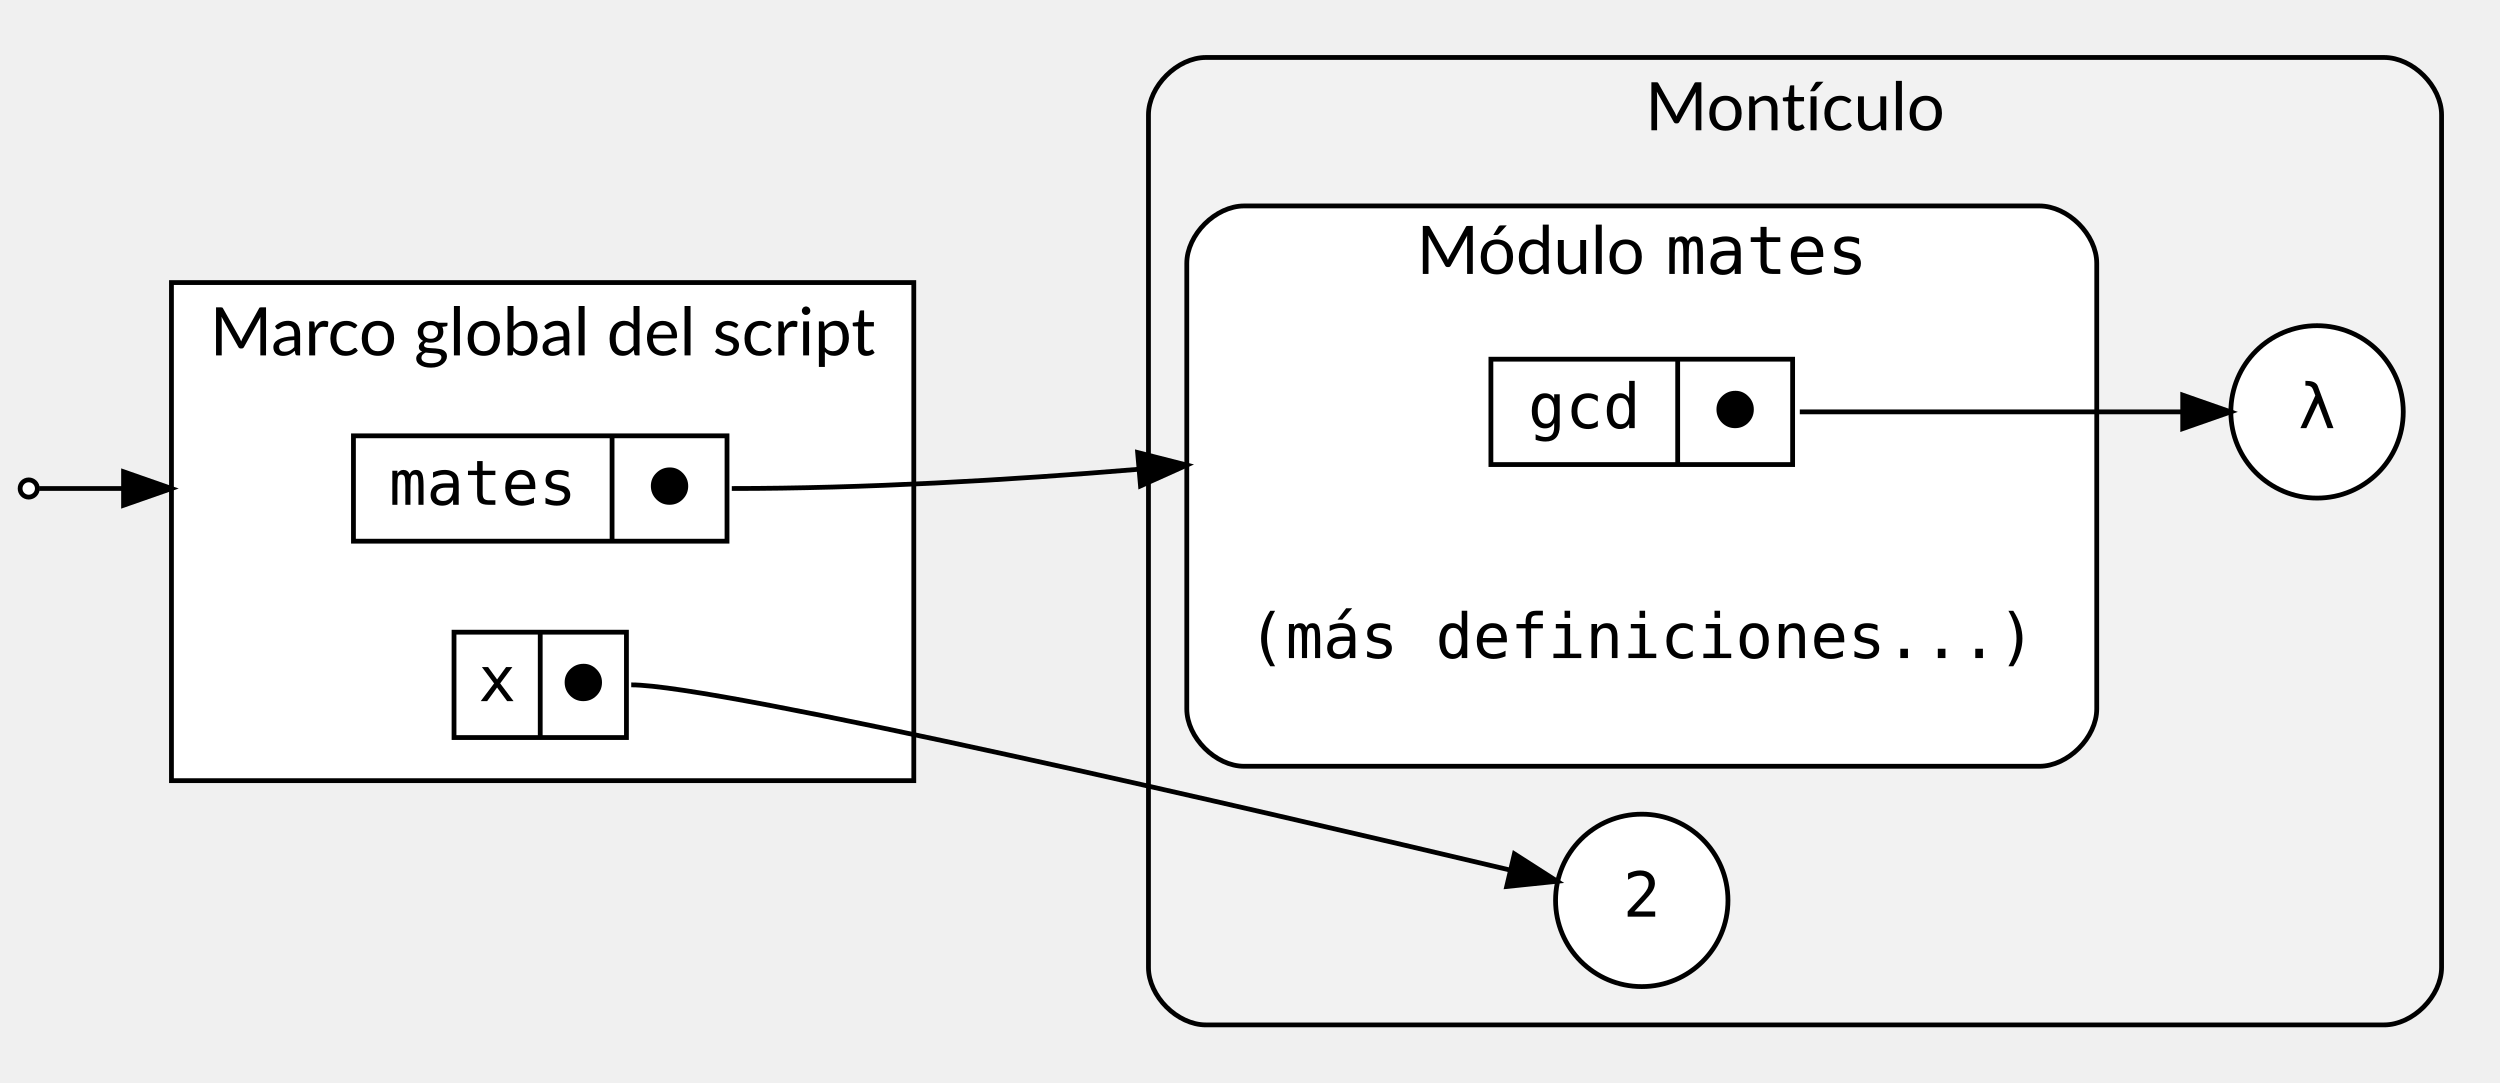
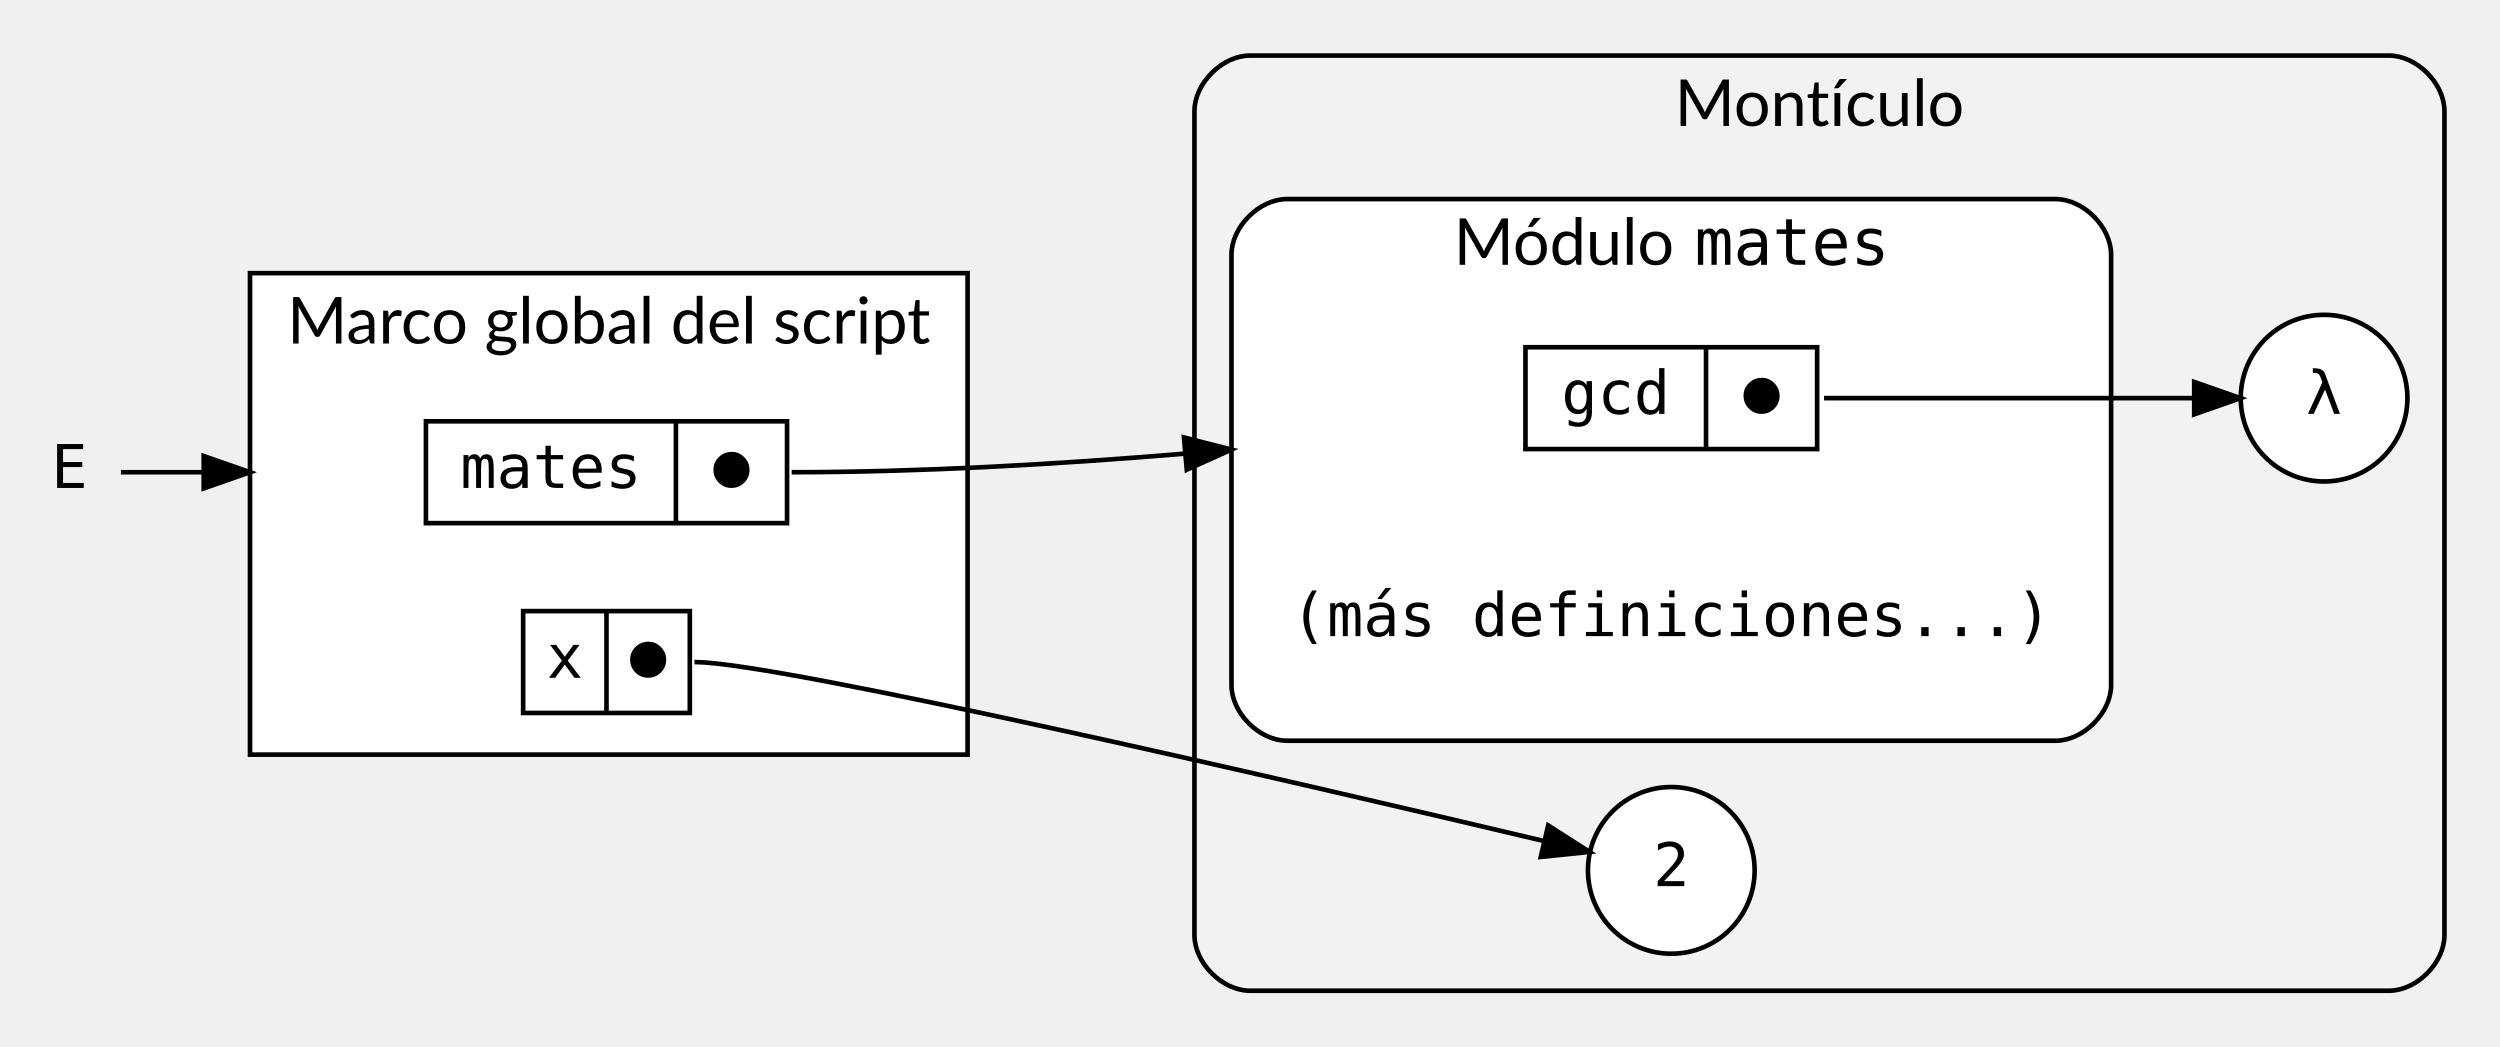
- <svg xmlns="http://www.w3.org/2000/svg" width="522pt" height="226pt" viewBox="0.00 0.00 521.60 226.00">
+ <svg xmlns="http://www.w3.org/2000/svg" width="540pt" height="226pt" viewBox="0.00 0.00 540.00 226.00">
  <g id="graph0" class="graph" transform="scale(1 1) rotate(0) translate(4 222)">
    <g id="clust1" class="cluster">
-       <path fill="#f2f2f2" stroke="black" d="M247.6,-8C247.6,-8 493.6,-8 493.6,-8 499.6,-8 505.6,-14 505.6,-20 505.6,-20 505.6,-198 505.6,-198 505.6,-204 499.6,-210 493.6,-210 493.6,-210 247.6,-210 247.6,-210 241.6,-210 235.6,-204 235.6,-198 235.6,-198 235.6,-20 235.6,-20 235.6,-14 241.6,-8 247.6,-8" />
-       <text text-anchor="middle" x="370.6" y="-194.8" font-family="Lato" font-size="14.00">Montículo</text>
+       <path fill="#f2f2f2" stroke="black" d="M266,-8C266,-8 512,-8 512,-8 518,-8 524,-14 524,-20 524,-20 524,-198 524,-198 524,-204 518,-210 512,-210 512,-210 266,-210 266,-210 260,-210 254,-204 254,-198 254,-198 254,-20 254,-20 254,-14 260,-8 266,-8" />
+       <text text-anchor="middle" x="389" y="-194.8" font-family="Lato" font-size="14.00">Montículo</text>
    </g>
    <g id="clust2" class="cluster">
-       <path fill="white" stroke="black" d="M255.6,-62C255.6,-62 421.6,-62 421.6,-62 427.6,-62 433.6,-68 433.6,-74 433.6,-74 433.6,-167 433.6,-167 433.6,-173 427.6,-179 421.6,-179 421.6,-179 255.6,-179 255.6,-179 249.6,-179 243.6,-173 243.6,-167 243.6,-167 243.6,-74 243.6,-74 243.6,-68 249.6,-62 255.6,-62" />
-       <text text-anchor="start" x="291.6" y="-164.8" font-family="Lato" font-size="14.00">Módulo </text>
-       <text text-anchor="start" x="343.6" y="-164.8" font-family="monospace" font-size="14.00">mates</text>
+       <path fill="white" stroke="black" d="M274,-62C274,-62 440,-62 440,-62 446,-62 452,-68 452,-74 452,-74 452,-167 452,-167 452,-173 446,-179 440,-179 440,-179 274,-179 274,-179 268,-179 262,-173 262,-167 262,-167 262,-74 262,-74 262,-68 268,-62 274,-62" />
+       <text text-anchor="start" x="310" y="-164.8" font-family="Lato" font-size="14.00">Módulo </text>
+       <text text-anchor="start" x="362" y="-164.8" font-family="monospace" font-size="14.00">mates</text>
    </g>
    <g id="clust3" class="cluster">
-       <polygon fill="white" stroke="black" points="31.6,-59 31.6,-163 186.6,-163 186.6,-59 31.6,-59" />
-       <text text-anchor="middle" x="109.1" y="-147.8" font-family="Lato" font-size="14.00">Marco global del script</text>
+       <polygon fill="white" stroke="black" points="50,-59 50,-163 205,-163 205,-59 50,-59" />
+       <text text-anchor="middle" x="127.5" y="-147.8" font-family="Lato" font-size="14.00">Marco global del script</text>
    </g>
    <g id="node1" class="node">
-       <polygon fill="white" stroke="black" points="307.1,-125 307.1,-147 370.1,-147 370.1,-125 307.1,-125" />
-       <text text-anchor="middle" x="326.6" y="-132.6" font-family="monospace" font-size="13.00">gcd</text>
-       <polyline fill="none" stroke="black" points="346.1,-125 346.1,-147 " />
-       <text text-anchor="middle" x="358.1" y="-132.6" font-family="monospace" font-size="13.00">⬤</text>
+       <polygon fill="white" stroke="black" points="325.5,-125 325.5,-147 388.5,-147 388.5,-125 325.5,-125" />
+       <text text-anchor="middle" x="345" y="-132.6" font-family="monospace" font-size="13.00">gcd</text>
+       <polyline fill="none" stroke="black" points="364.5,-125 364.5,-147 " />
+       <text text-anchor="middle" x="376.5" y="-132.6" font-family="monospace" font-size="13.00">⬤</text>
    </g>
    <g id="node5" class="node">
-       <ellipse fill="white" stroke="black" cx="479.6" cy="-136" rx="18" ry="18" />
-       <text text-anchor="middle" x="479.6" y="-132.6" font-family="monospace" font-size="13.00">λ</text>
+       <ellipse fill="white" stroke="black" cx="498" cy="-136" rx="18" ry="18" />
+       <text text-anchor="middle" x="498" y="-132.6" font-family="monospace" font-size="13.00">λ</text>
    </g>
    <g id="edge3" class="edge">
-       <path fill="none" stroke="black" d="M371.6,-136C398.77,-136 429.83,-136 451.46,-136" />
-       <polygon fill="black" stroke="black" points="451.55,-139.5 461.55,-136 451.55,-132.5 451.55,-139.5" />
+       <path fill="none" stroke="black" d="M390,-136C417.17,-136 448.23,-136 469.86,-136" />
+       <polygon fill="black" stroke="black" points="469.95,-139.5 479.95,-136 469.95,-132.5 469.95,-139.5" />
    </g>
    <g id="node2" class="node">
-       <polygon fill="white" stroke="black" points="69.6,-109 69.6,-131 147.6,-131 147.6,-109 69.6,-109" />
-       <text text-anchor="middle" x="96.6" y="-116.6" font-family="monospace" font-size="13.00">mates</text>
-       <polyline fill="none" stroke="black" points="123.6,-109 123.6,-131 " />
-       <text text-anchor="middle" x="135.6" y="-116.6" font-family="monospace" font-size="13.00">⬤</text>
+       <polygon fill="white" stroke="black" points="88,-109 88,-131 166,-131 166,-109 88,-109" />
+       <text text-anchor="middle" x="115" y="-116.6" font-family="monospace" font-size="13.00">mates</text>
+       <polyline fill="none" stroke="black" points="142,-109 142,-131 " />
+       <text text-anchor="middle" x="154" y="-116.6" font-family="monospace" font-size="13.00">⬤</text>
    </g>
    <g id="edge1" class="edge">
-       <path fill="none" stroke="black" d="M148.6,-120C176.19,-120 205.97,-121.71 233.55,-124.02" />
-       <polygon fill="black" stroke="black" points="233.34,-127.51 243.6,-124.89 233.94,-120.54 233.34,-127.51" />
+       <path fill="none" stroke="black" d="M167,-120C194.59,-120 224.37,-121.71 251.95,-124.02" />
+       <polygon fill="black" stroke="black" points="251.74,-127.51 262,-124.89 252.34,-120.54 251.74,-127.51" />
    </g>
    <g id="node3" class="node">
-       <polygon fill="white" stroke="black" points="90.6,-68 90.6,-90 126.6,-90 126.6,-68 90.6,-68" />
-       <text text-anchor="middle" x="99.6" y="-75.6" font-family="monospace" font-size="13.00">x</text>
-       <polyline fill="none" stroke="black" points="108.6,-68 108.6,-90 " />
-       <text text-anchor="middle" x="117.6" y="-75.6" font-family="monospace" font-size="13.00">⬤</text>
+       <polygon fill="white" stroke="black" points="109,-68 109,-90 145,-90 145,-68 109,-68" />
+       <text text-anchor="middle" x="118" y="-75.6" font-family="monospace" font-size="13.00">x</text>
+       <polyline fill="none" stroke="black" points="127,-68 127,-90 " />
+       <text text-anchor="middle" x="136" y="-75.6" font-family="monospace" font-size="13.00">⬤</text>
    </g>
    <g id="node4" class="node">
-       <ellipse fill="white" stroke="black" cx="338.6" cy="-34" rx="18" ry="18" />
-       <text text-anchor="middle" x="338.6" y="-30.6" font-family="monospace" font-size="13.00">2</text>
+       <ellipse fill="white" stroke="black" cx="357" cy="-34" rx="18" ry="18" />
+       <text text-anchor="middle" x="357" y="-30.6" font-family="monospace" font-size="13.00">2</text>
    </g>
    <g id="edge2" class="edge">
-       <path fill="none" stroke="black" d="M127.6,-79C145.83,-79 258.72,-52.75 311.03,-40.35" />
-       <polygon fill="black" stroke="black" points="312.01,-43.71 320.93,-37.99 310.4,-36.9 312.01,-43.71" />
+       <path fill="none" stroke="black" d="M146,-79C164.23,-79 277.12,-52.75 329.43,-40.35" />
+       <polygon fill="black" stroke="black" points="330.41,-43.71 339.33,-37.99 328.8,-36.9 330.41,-43.71" />
    </g>
    <g id="node6" class="node">
-       <polygon fill="transparent" stroke="transparent" points="425.6,-106 251.6,-106 251.6,-70 425.6,-70 425.6,-106" />
-       <text text-anchor="middle" x="338.6" y="-84.6" font-family="monospace" font-size="13.00">(más definiciones...)</text>
+       <polygon fill="transparent" stroke="transparent" points="444,-106 270,-106 270,-70 444,-70 444,-106" />
+       <text text-anchor="middle" x="357" y="-84.6" font-family="monospace" font-size="13.00">(más definiciones...)</text>
    </g>
    <g id="node7" class="node">
-       <ellipse fill="white" stroke="black" cx="1.8" cy="-120" rx="1.8" ry="1.8" />
+       <polygon fill="transparent" stroke="transparent" points="22,-138 0,-138 0,-102 22,-102 22,-138" />
+       <text text-anchor="middle" x="11" y="-116.6" font-family="monospace" font-size="13.00">E</text>
    </g>
    <g id="edge4" class="edge">
-       <path fill="none" stroke="black" d="M3.98,-120C6.52,-120 13.02,-120 21.58,-120" />
-       <polygon fill="black" stroke="black" points="21.6,-123.5 31.6,-120 21.6,-116.5 21.6,-123.5" />
+       <path fill="none" stroke="black" d="M22.12,-120C26.79,-120 32.8,-120 39.59,-120" />
+       <polygon fill="black" stroke="black" points="40,-123.5 50,-120 40,-116.5 40,-123.5" />
    </g>
  </g>
</svg>
